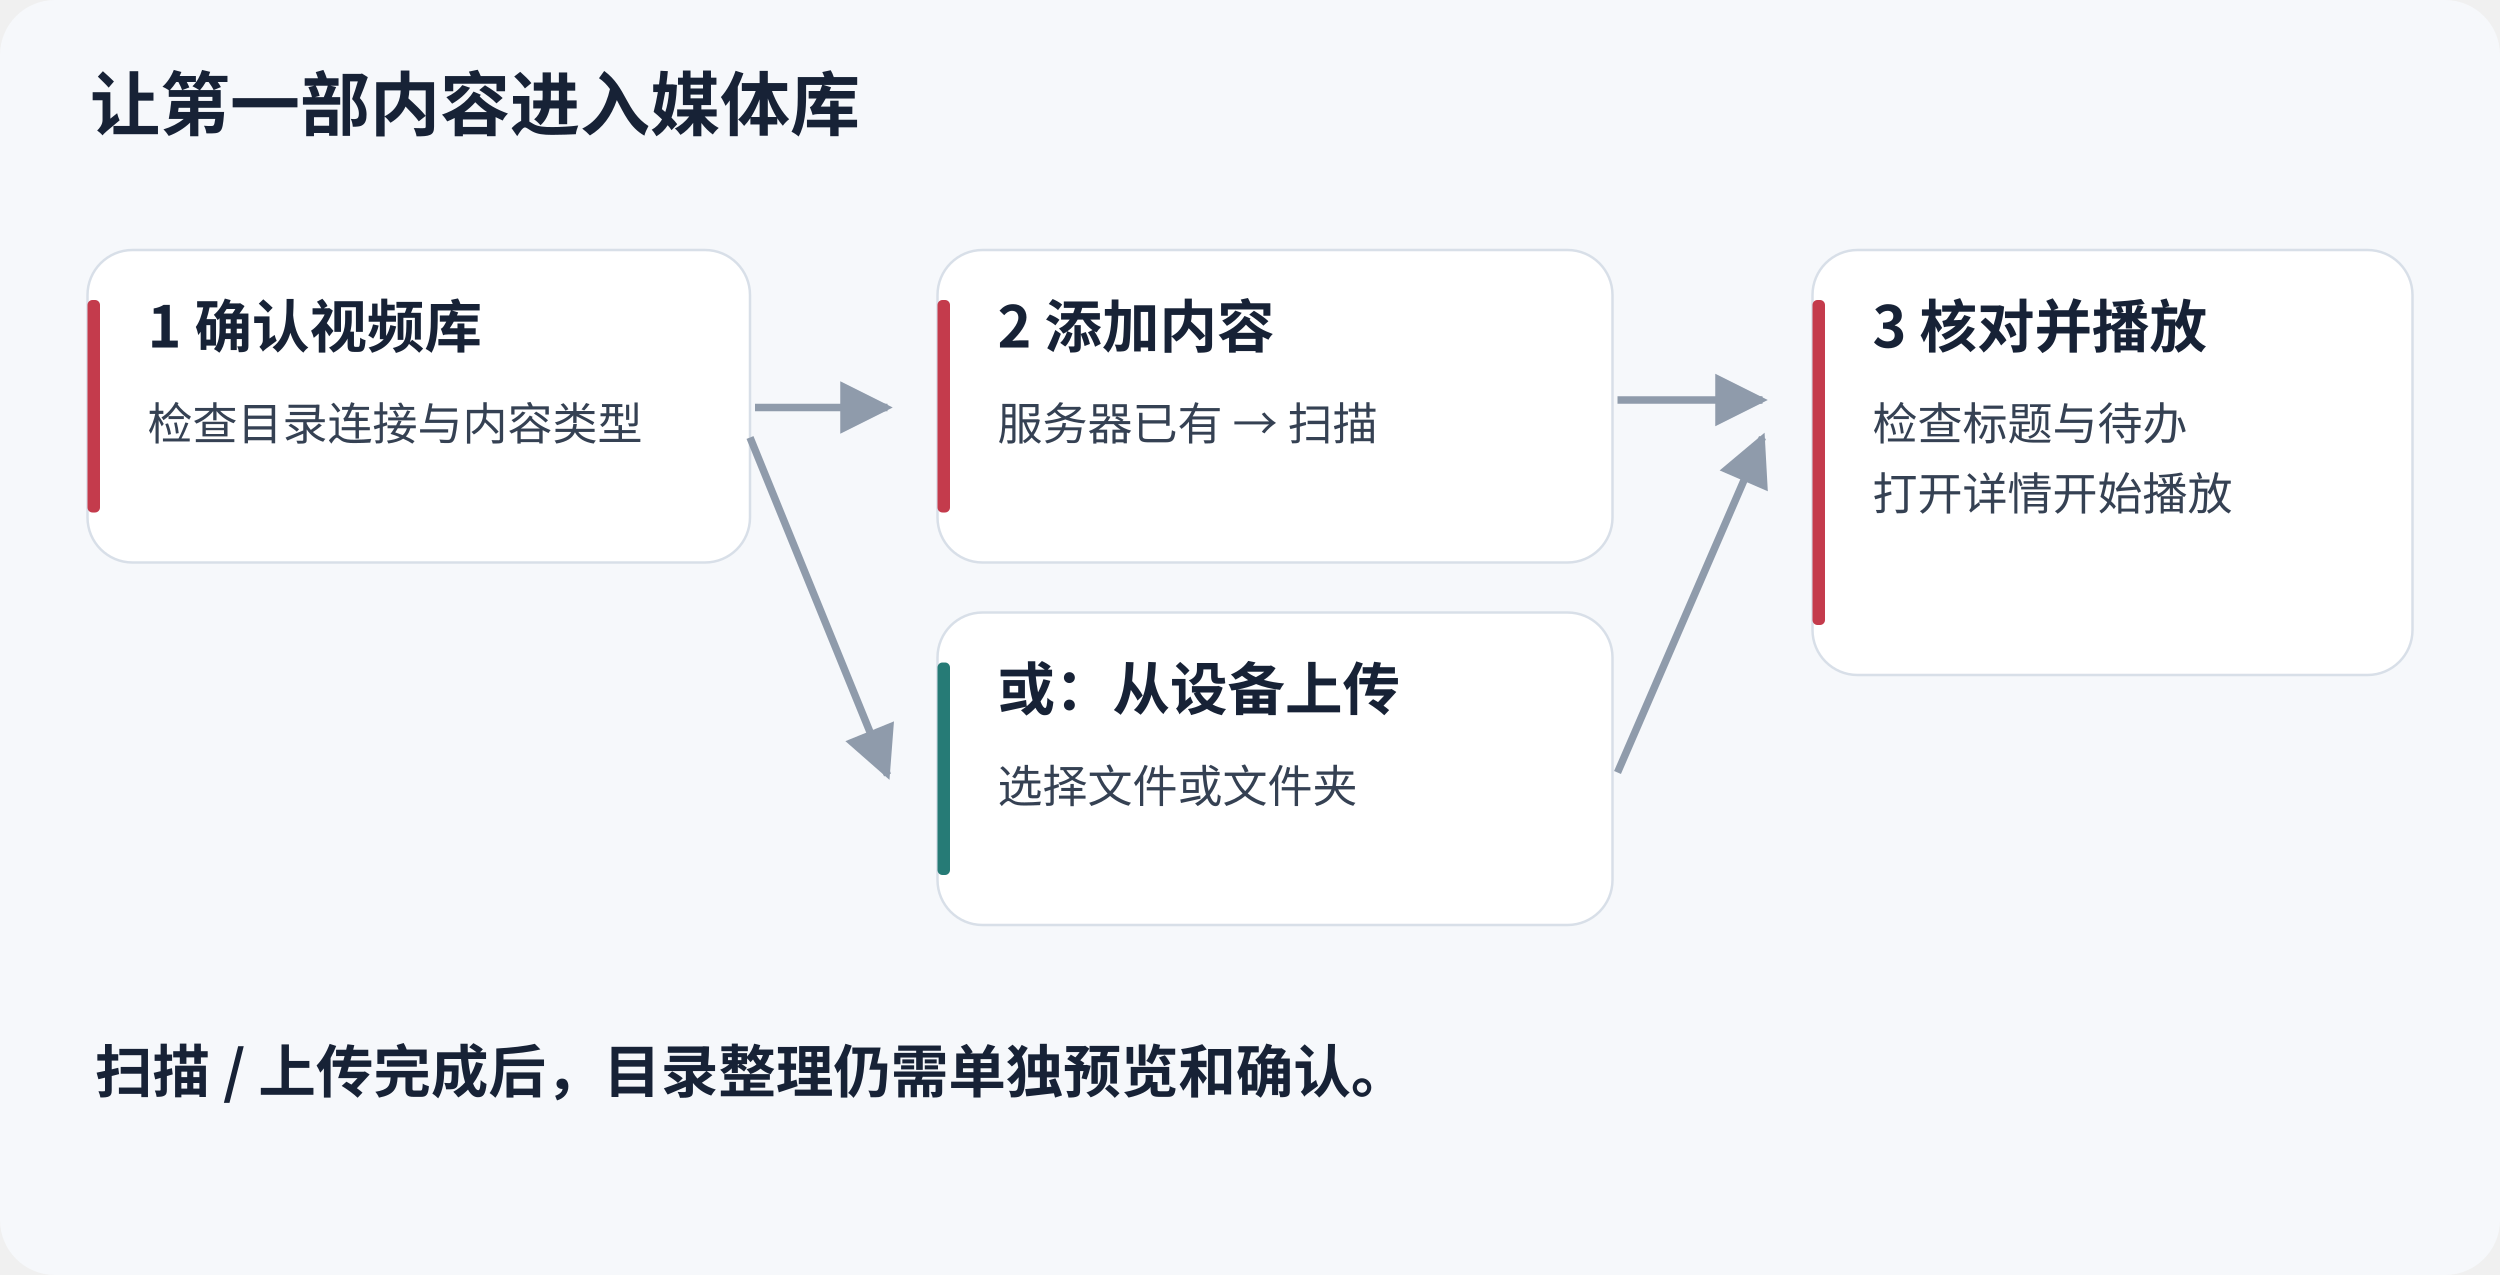
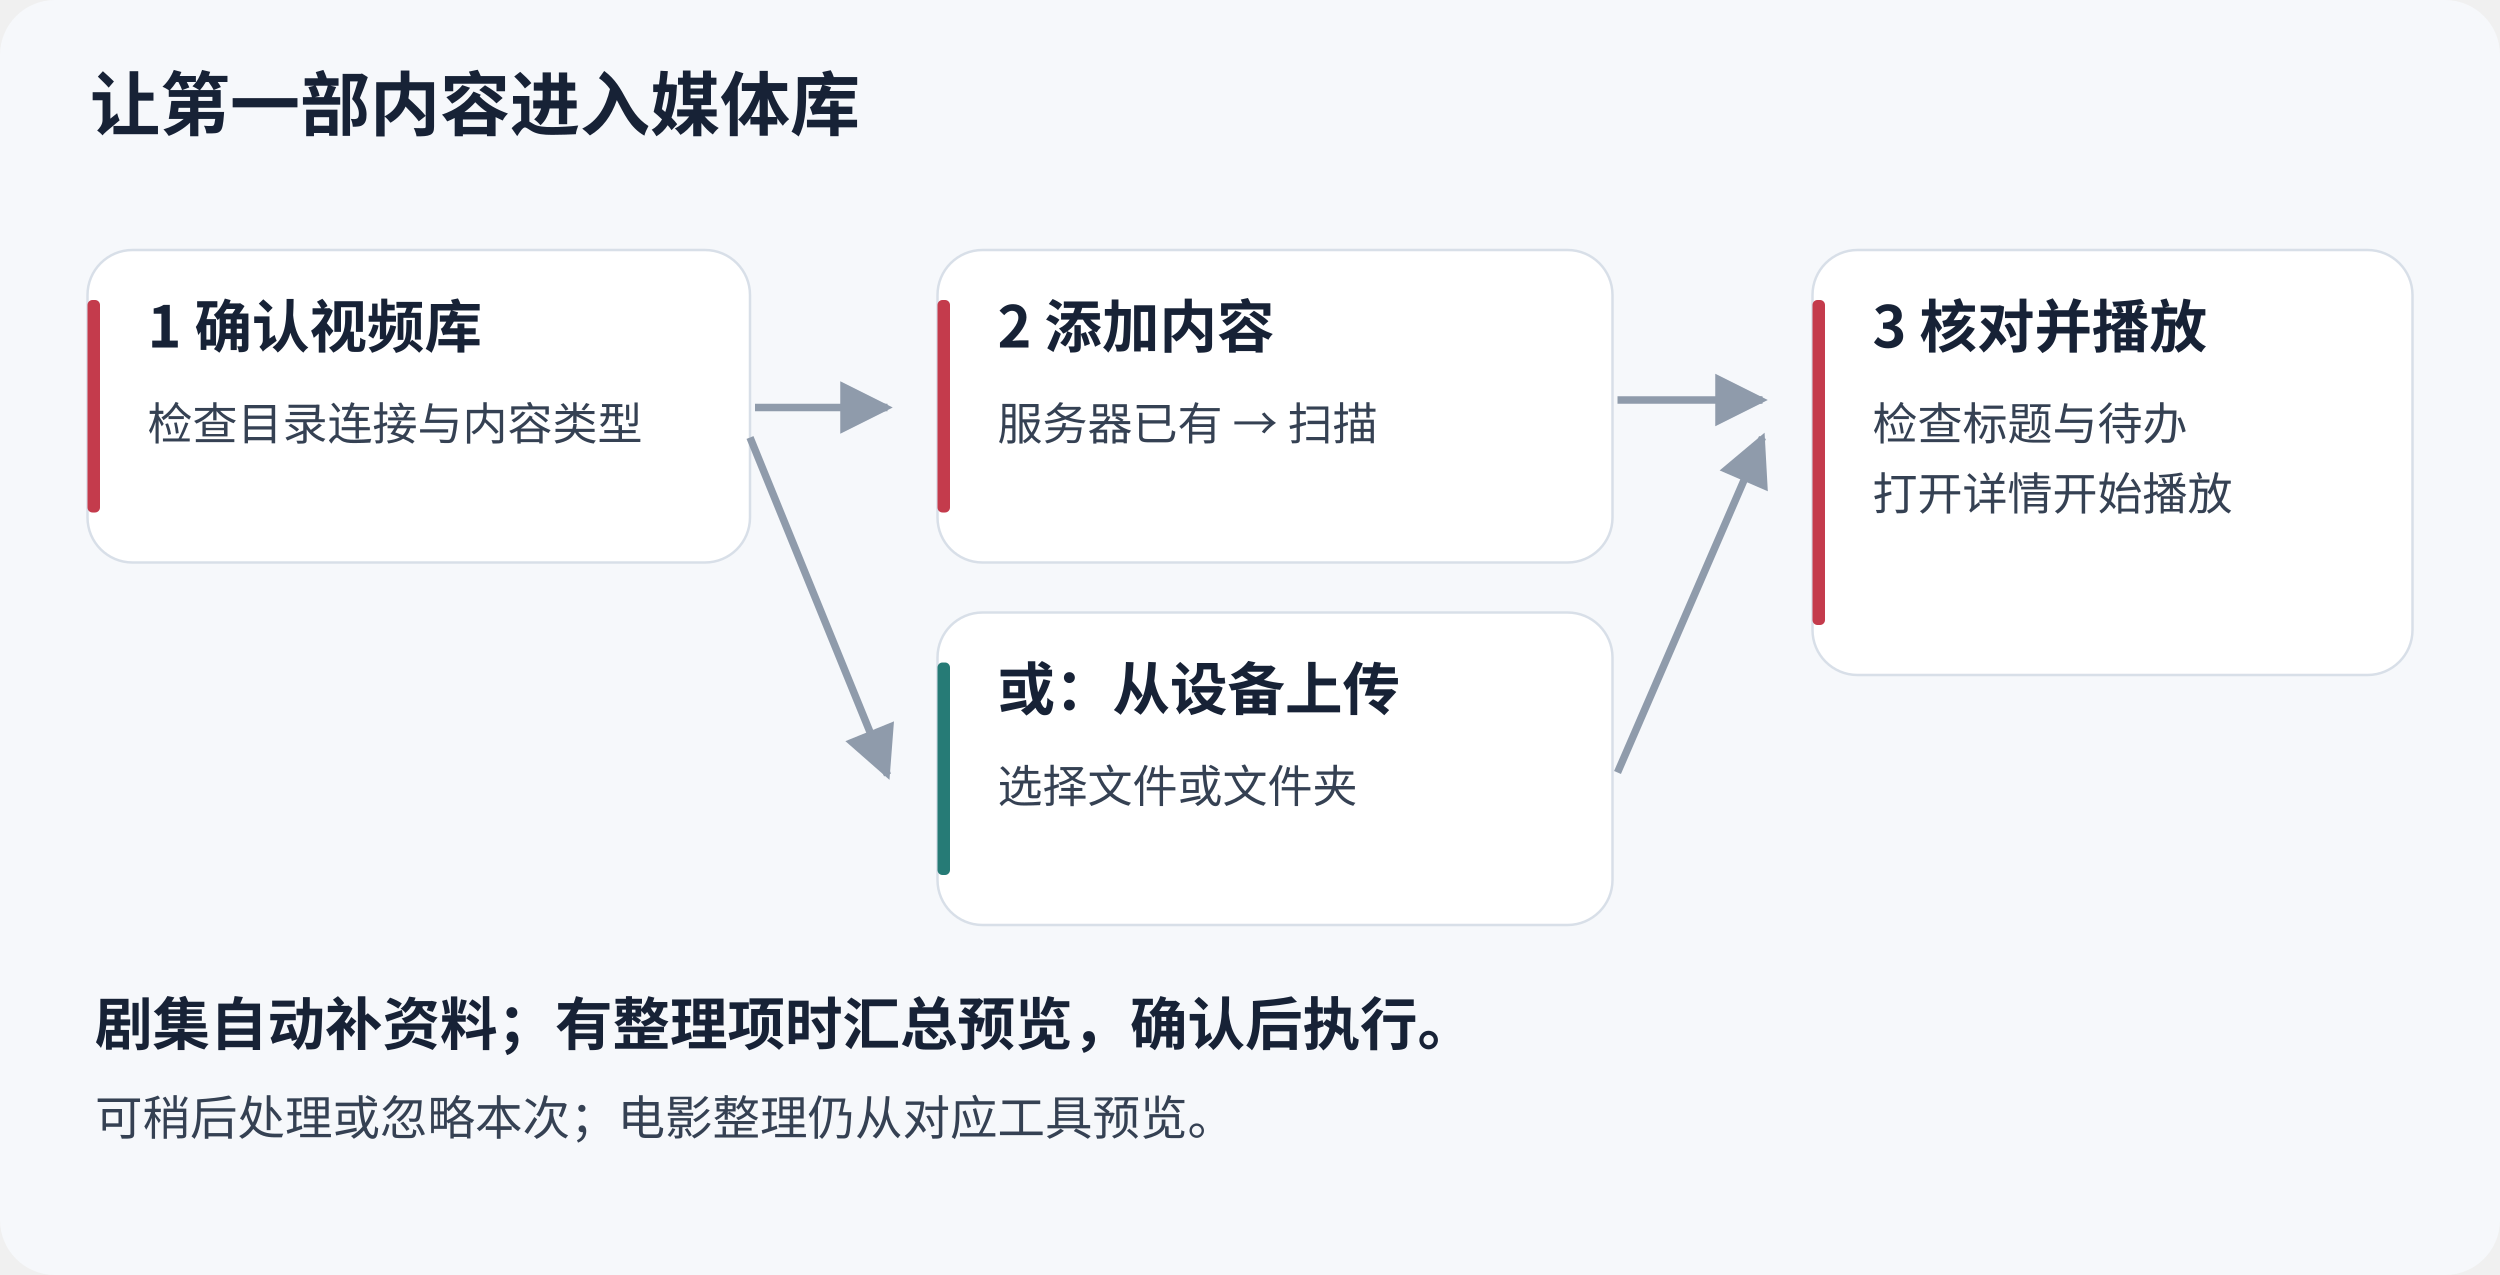
<svg xmlns="http://www.w3.org/2000/svg" viewBox="0 0 1000 510" role="img" aria-labelledby="title desc">
  <defs>
    <marker id="arrow" viewBox="0 0 10 10" refX="9" refY="5" markerWidth="7" markerHeight="7" orient="auto-start-reverse">
      <path d="M0 0 L10 5 L0 10z" fill="#8f9bab" />
    </marker>
  </defs>
  <rect width="1000" height="510" rx="22" fill="#f6f8fb" />
  <g font-family="system-ui, Noto Sans CJK SC, sans-serif">
    <text x="36" y="52" font-size="28" fill="#172236" font-weight="700">让第一部内容进入媒体库</text>
    <rect x="35" y="100" width="265" height="125" rx="18" fill="#fff" stroke="#d8dfe8" />
    <rect x="35" y="120" width="5" height="85" rx="2" fill="#c43b4c" />
    <text x="59" y="139" font-size="23" fill="#172236" font-weight="700">1  确认视频库</text>
    <text x="59" y="176" font-size="18" fill="#354153" font-weight="400">检查目录连接与内容类型</text>
    <path d="M302 163 L355 163" fill="none" stroke="#8f9bab" stroke-width="3" marker-end="url(#arrow)" />
    <rect x="375" y="100" width="270" height="125" rx="18" fill="#fff" stroke="#d8dfe8" />
    <rect x="375" y="120" width="5" height="85" rx="2" fill="#c43b4c" />
    <text x="399" y="139" font-size="23" fill="#172236" font-weight="700">2  添加内容</text>
    <text x="399" y="176" font-size="18" fill="#354153" font-weight="400">服务器已有 → 扫描</text>
    <rect x="375" y="245" width="270" height="125" rx="18" fill="#fff" stroke="#d8dfe8" />
    <rect x="375" y="265" width="5" height="85" rx="2" fill="#267b76" />
    <text x="399" y="284" font-size="23" fill="#172236" font-weight="700">或：从设备上传</text>
    <text x="399" y="321" font-size="18" fill="#354153" font-weight="400">选择文件或文件夹</text>
    <path d="M300 175 L355 310" fill="none" stroke="#8f9bab" stroke-width="3" marker-end="url(#arrow)" />
    <path d="M647 160 L705 160" fill="none" stroke="#8f9bab" stroke-width="3" marker-end="url(#arrow)" />
    <path d="M647 309 L705 175" fill="none" stroke="#8f9bab" stroke-width="3" marker-end="url(#arrow)" />
    <rect x="725" y="100" width="240" height="170" rx="18" fill="#fff" stroke="#d8dfe8" />
    <rect x="725" y="120" width="5" height="130" rx="2" fill="#c43b4c" />
    <text x="749" y="139" font-size="23" fill="#172236" font-weight="700">3  核对并播放</text>
    <text x="749" y="176" font-size="18" fill="#354153" font-weight="400">检查标题与待办</text>
    <text x="749" y="204" font-size="18" fill="#354153" font-weight="400">打开详情开始播放</text>
-     <text x="38" y="437" font-size="23" fill="#172236" font-weight="600">扫描 / 上传完成后，目录整理仍需单独预览和确认。</text>
+     <text x="38" y="418" font-size="23" fill="#172236" font-weight="600">剧集自动补资料；有整理项时汇总预览，确认后执行。</text>
+     <text x="38" y="454" font-size="19" fill="#354153" font-weight="400">可稍后处理或忽略本次；电影整理仍从对应工具预览。</text>
  </g>
</svg>
